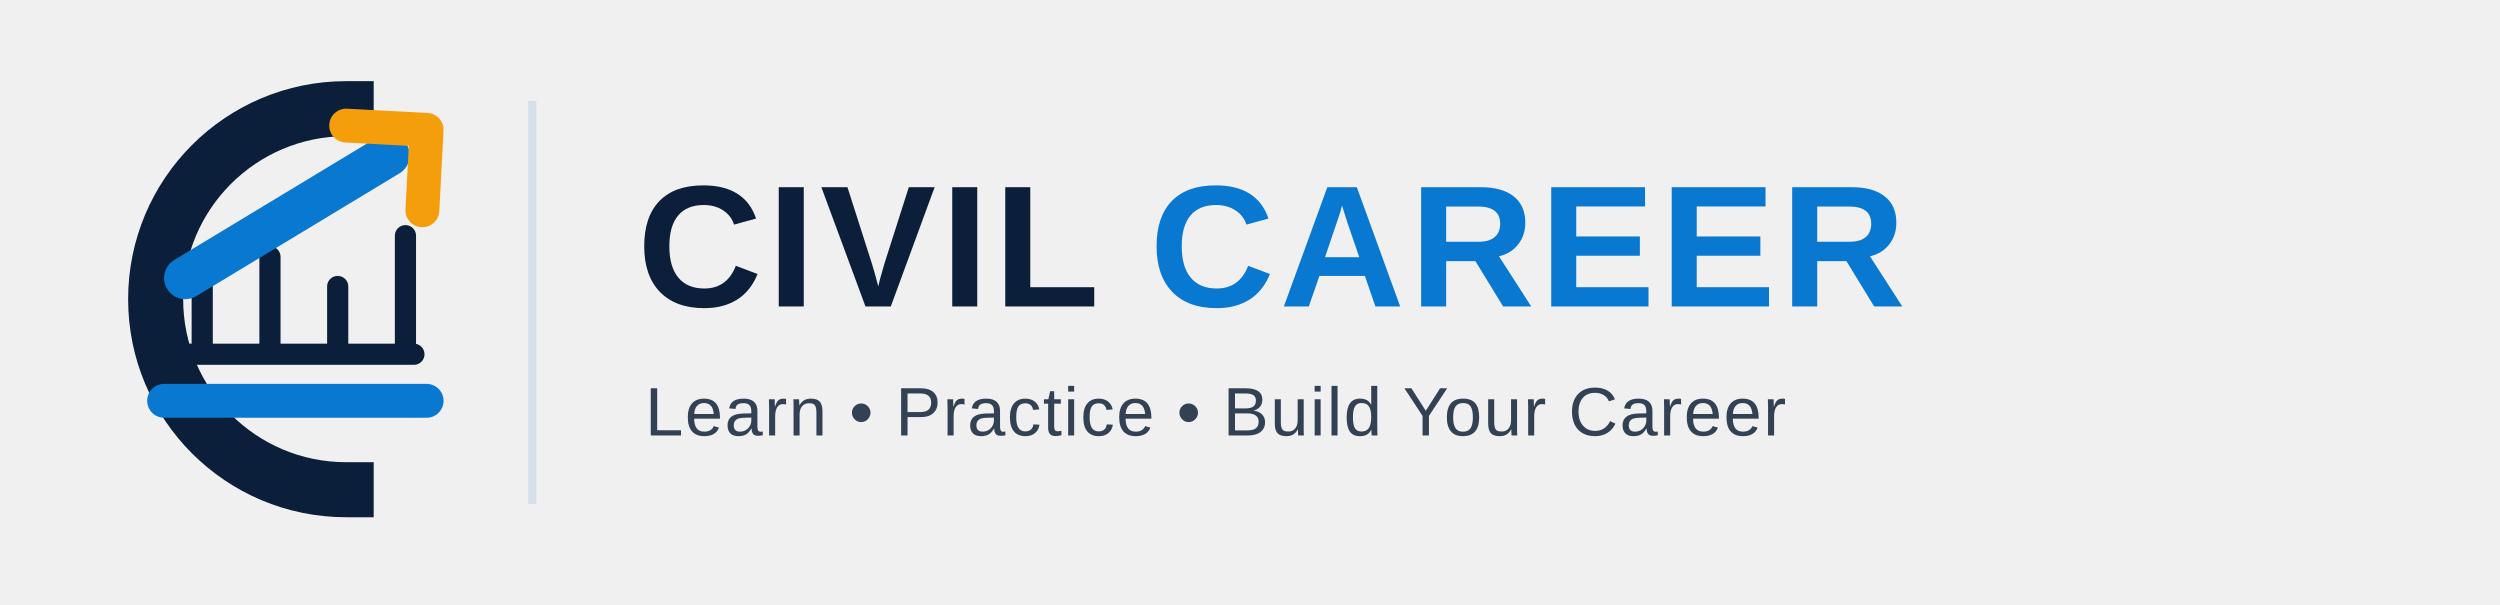
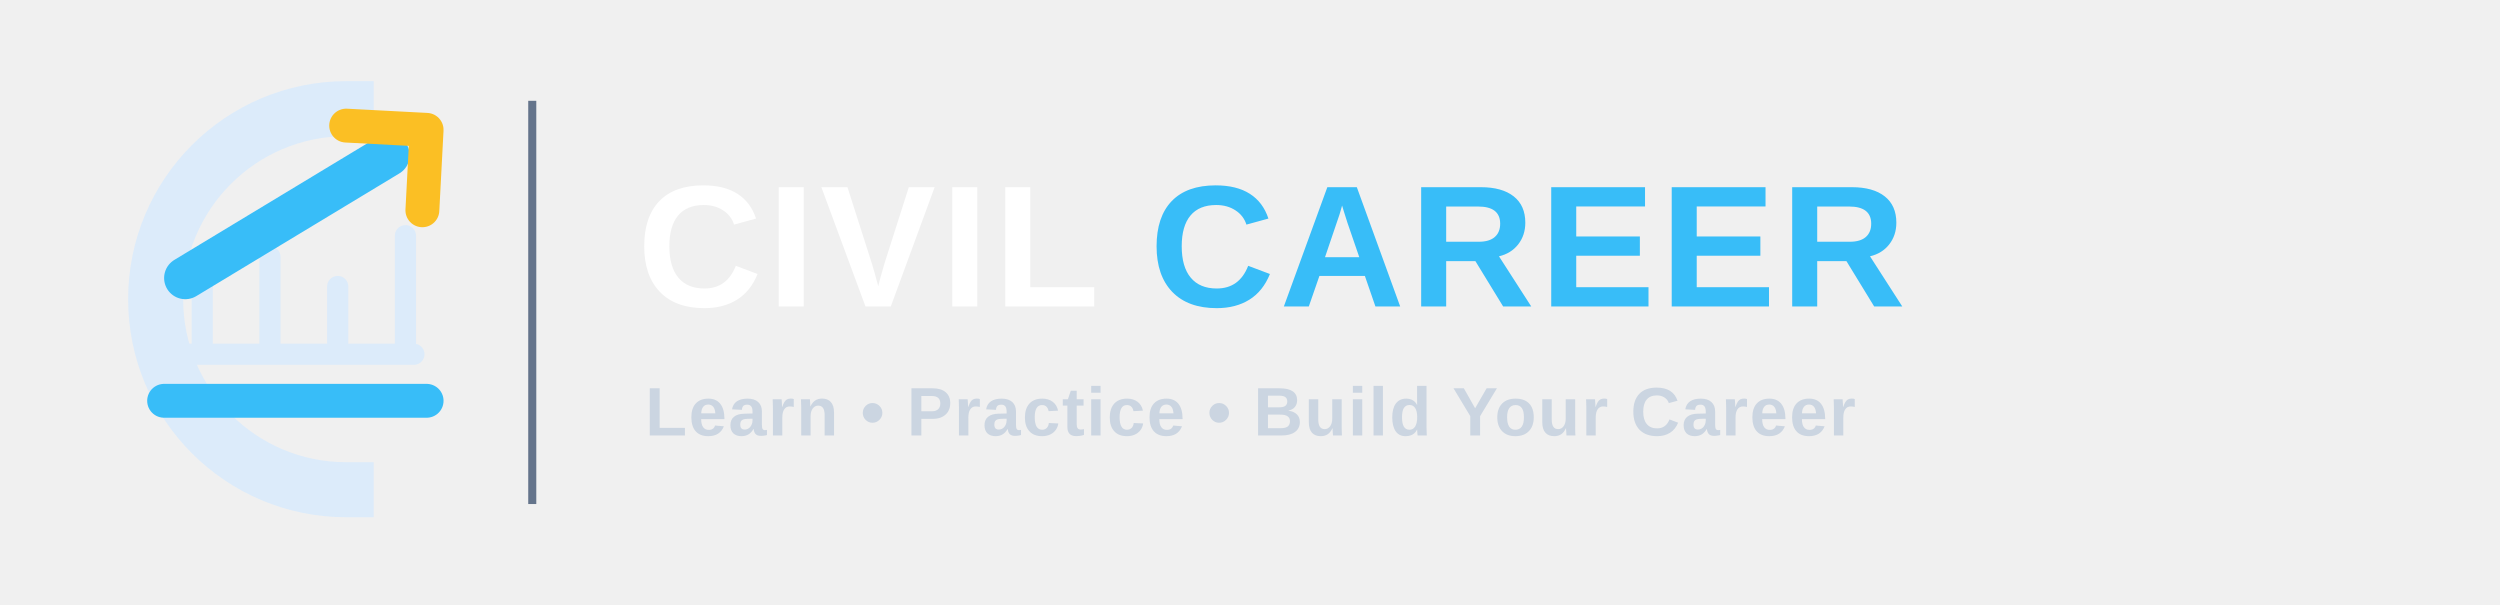
- <svg xmlns="http://www.w3.org/2000/svg" viewBox="0 0 620 150">
+ <svg xmlns="http://www.w3.org/2000/svg" viewBox="0 0 620 150" role="img" aria-labelledby="logo-title logo-desc">
  <g transform="translate(5 7) scale(1.05)">
-     <path d="M77 19A45 45 0 1 0 77 109" fill="none" stroke="#0B1F3A" stroke-width="13" stroke-linecap="square" />
-     <path d="M35 77h58M43 77V59m16 18V54m16 23V61m16 16V49" fill="none" stroke="#0B1F3A" stroke-width="5" stroke-linecap="round" />
-     <path d="M39 59 87 30" fill="none" stroke="#0878D1" stroke-width="10" stroke-linecap="round" />
-     <path d="m77 23 19 1-1 19" fill="none" stroke="#F59E0B" stroke-width="8" stroke-linecap="round" stroke-linejoin="round" />
-     <path d="M34 88h62" stroke="#0878D1" stroke-width="8" stroke-linecap="round" />
+     <path d="M77 19A45 45 0 1 0 77 109" fill="none" stroke="#DCEBFA" stroke-width="13" stroke-linecap="square" />
+     <path d="M35 77h58M43 77V59m16 18V54m16 23V61m16 16V49" fill="none" stroke="#DCEBFA" stroke-width="5" stroke-linecap="round" />
+     <path d="M39 59 87 30" fill="none" stroke="#38BDF8" stroke-width="10" stroke-linecap="round" />
+     <path d="m77 23 19 1-1 19" fill="none" stroke="#FBBF24" stroke-width="8" stroke-linecap="round" stroke-linejoin="round" />
+     <path d="M34 88h62" stroke="#38BDF8" stroke-width="8" stroke-linecap="round" />
  </g>
-   <path d="M132 25v100" stroke="#D5DFEA" stroke-width="2" />
-   <text x="158" y="76" font-family="Arial,Helvetica,sans-serif" font-size="43" font-weight="800" letter-spacing="1.2" fill="#0B1F3A">CIVIL <tspan fill="#0878D1">CAREER</tspan>
+   <path d="M132 25v100" stroke="#64748B" stroke-width="2" />
+   <text x="158" y="76" font-family="Arial,Helvetica,sans-serif" font-size="43" font-weight="800" letter-spacing="1.2" fill="#FFFFFF">CIVIL <tspan fill="#38BDF8">CAREER</tspan>
  </text>
-   <text x="160" y="108" font-family="Arial,Helvetica,sans-serif" font-size="17" font-weight="500" letter-spacing=".4" fill="#334155">Learn • Practice • Build Your Career</text>
+   <text x="160" y="108" font-family="Arial,Helvetica,sans-serif" font-size="17" font-weight="600" letter-spacing=".4" fill="#CBD5E1">Learn • Practice • Build Your Career</text>
</svg>
